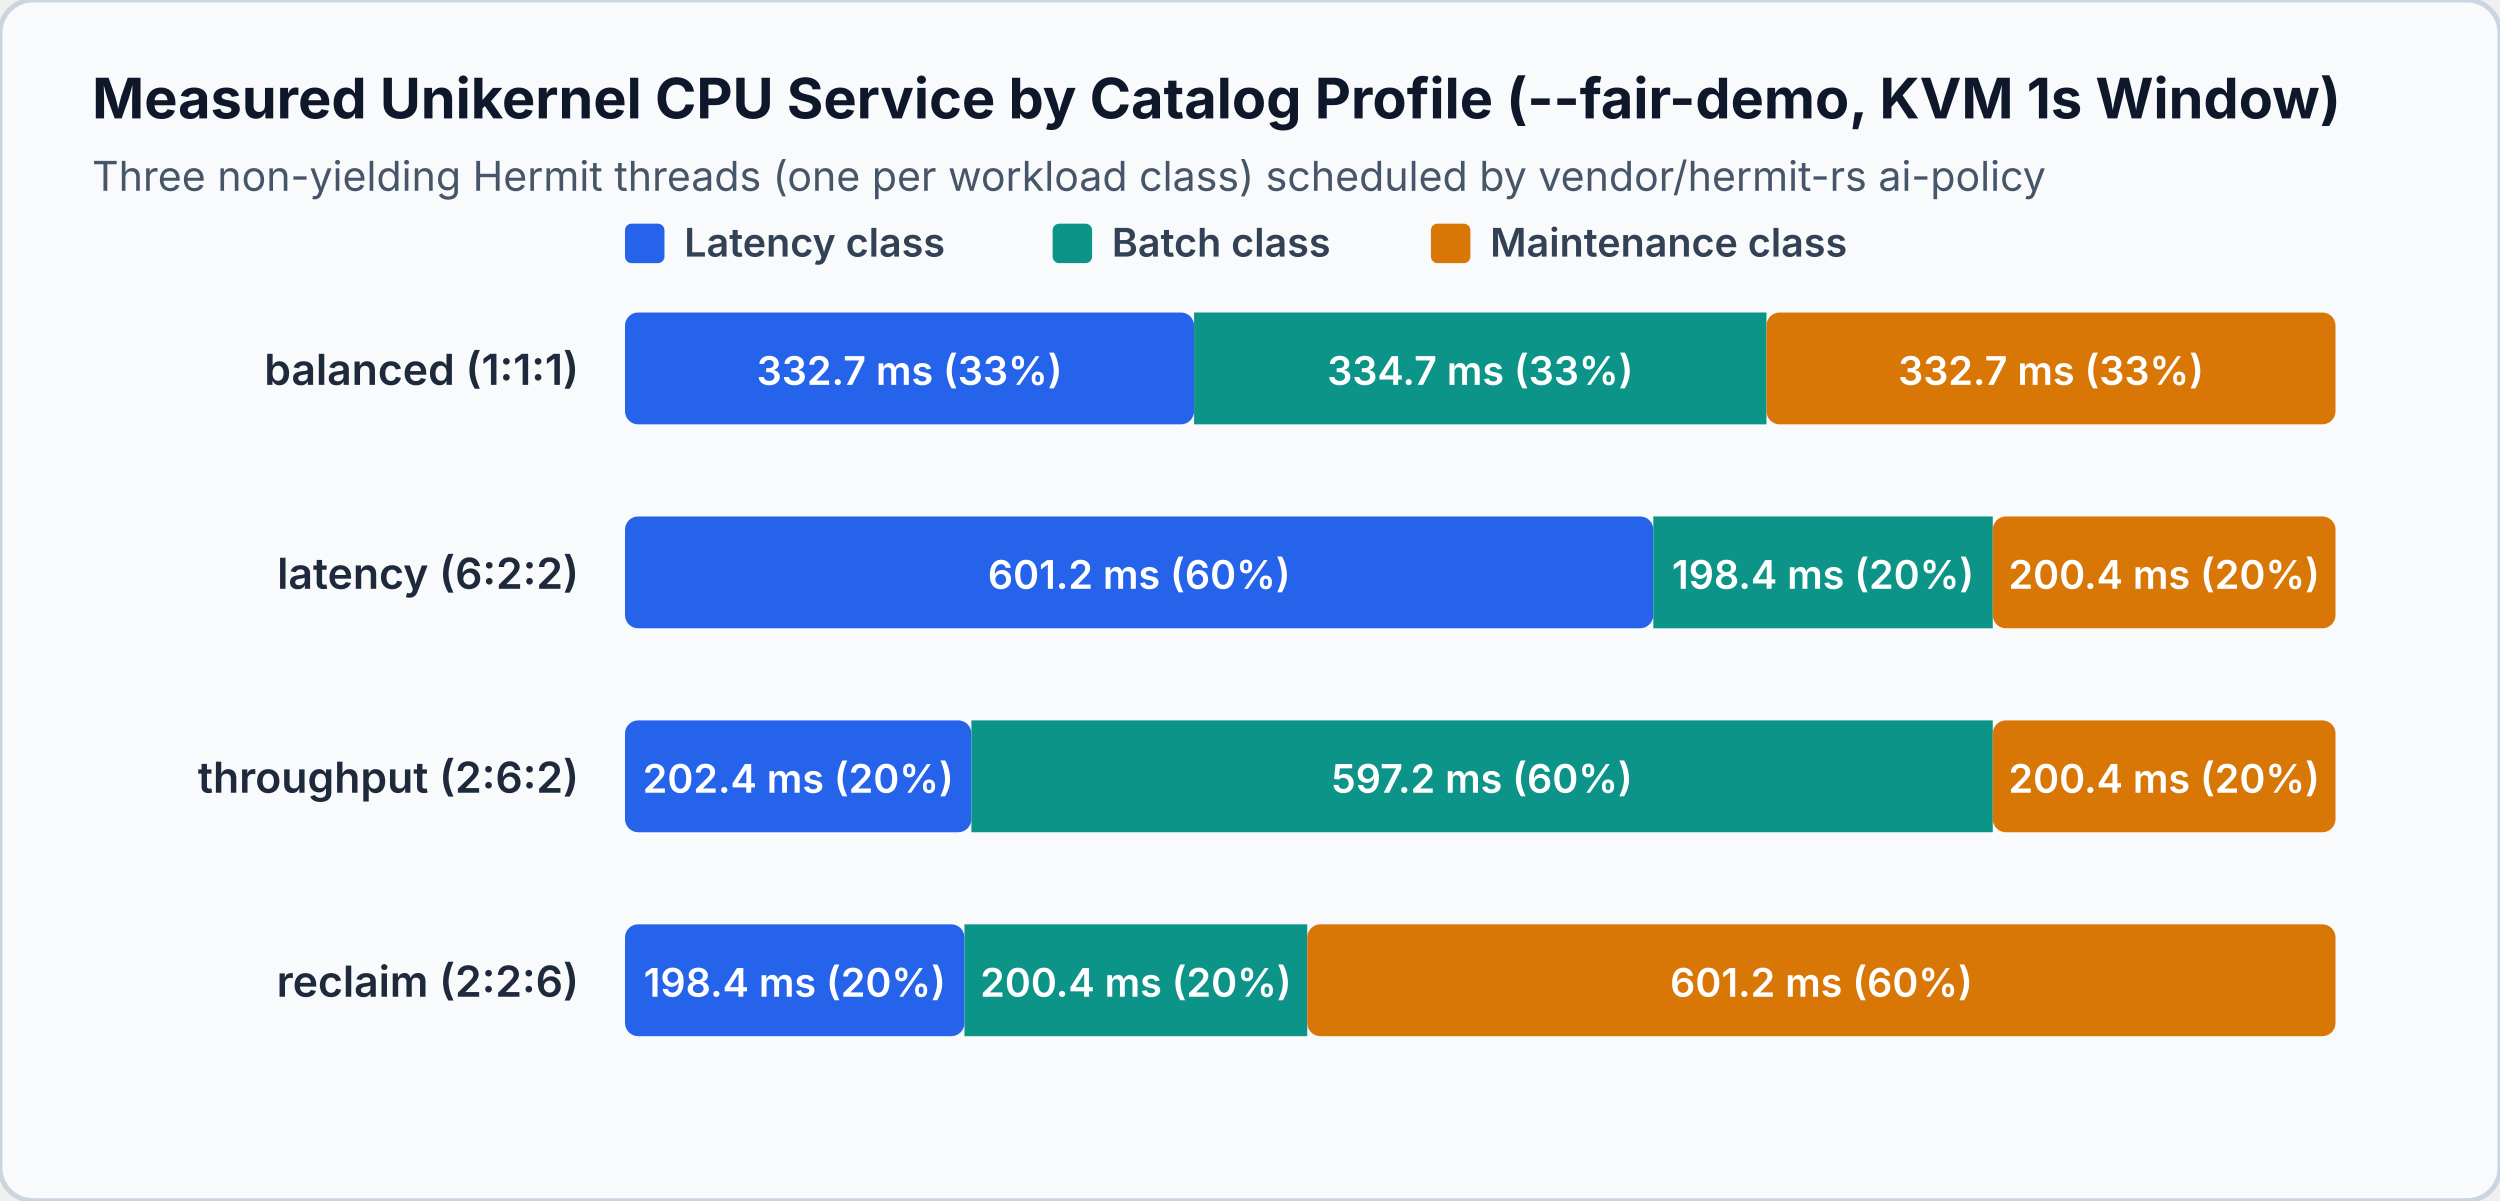
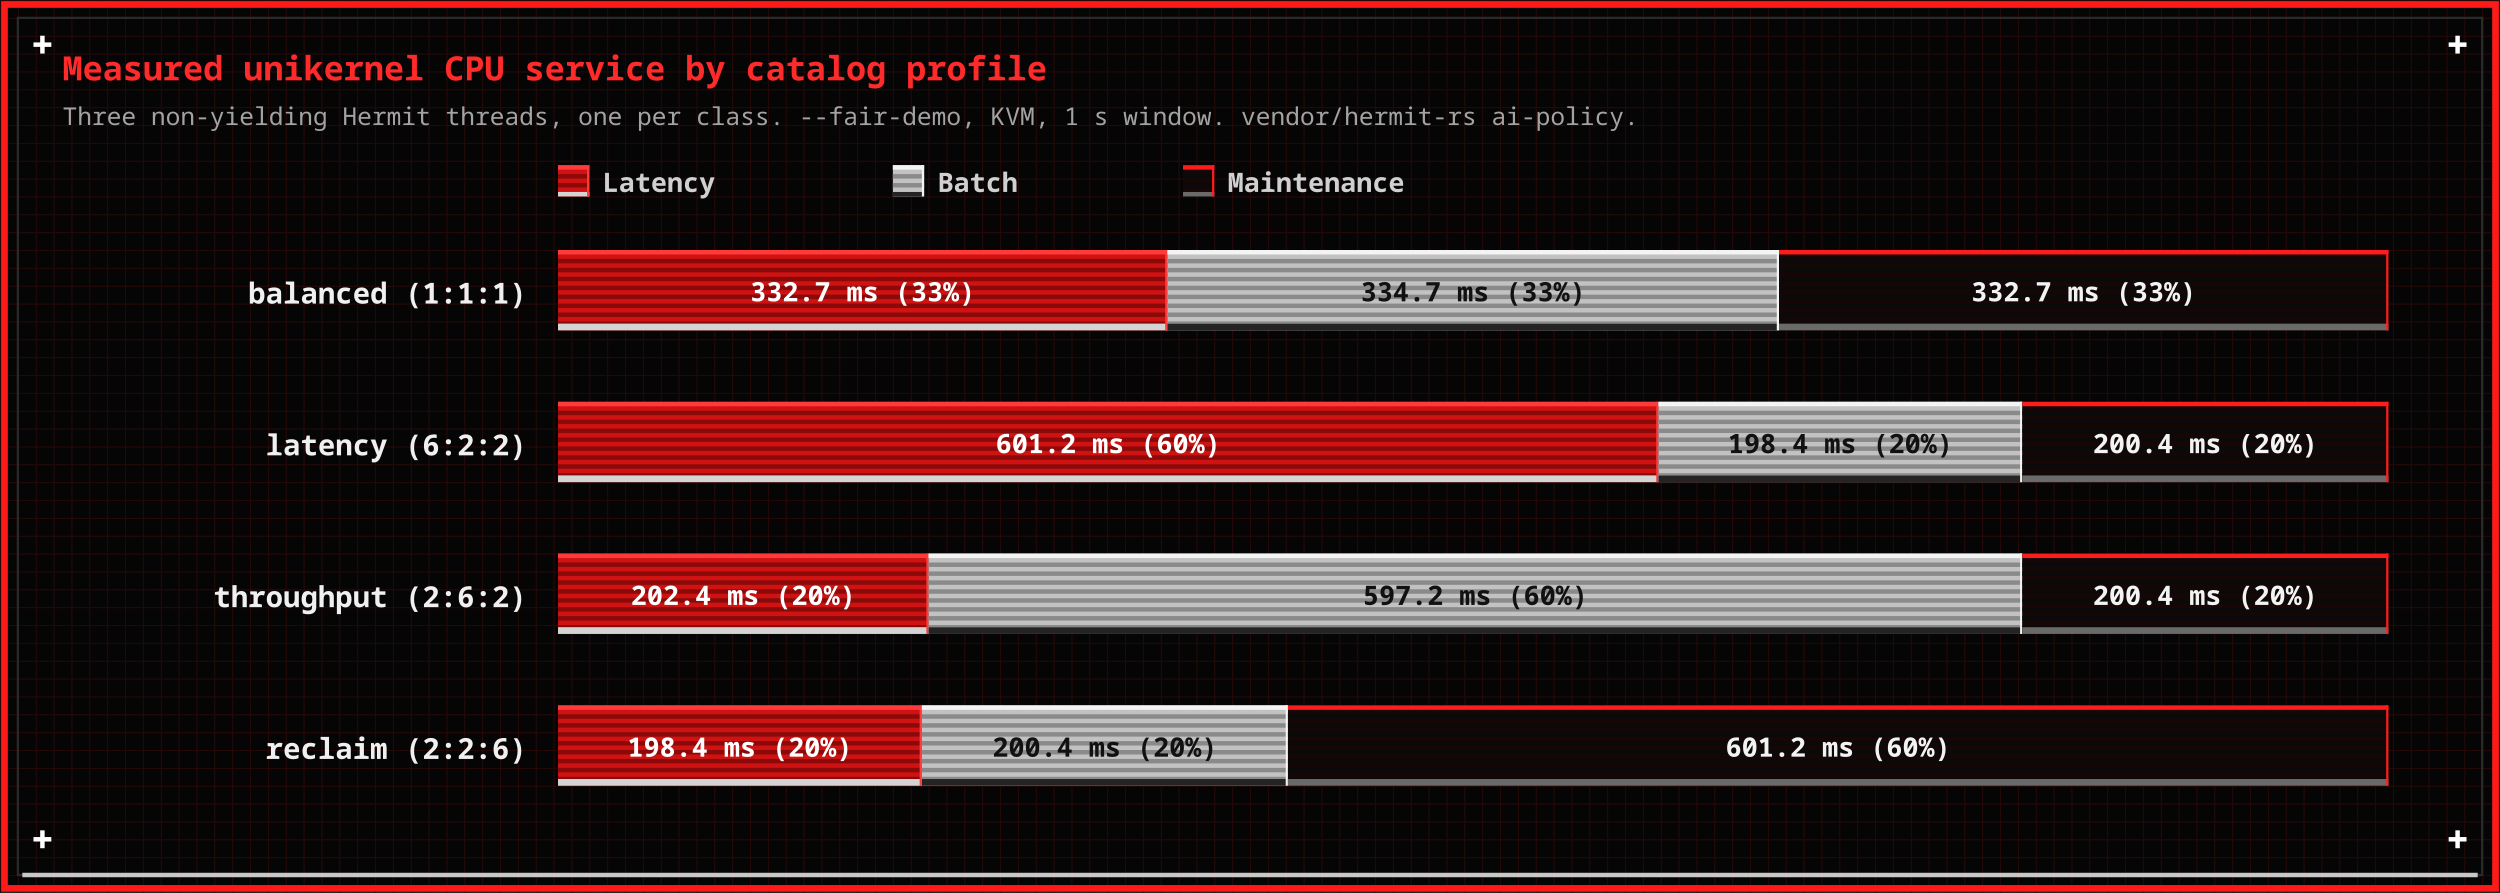
- <svg xmlns="http://www.w3.org/2000/svg" width="760" height="365" viewBox="0 0 760 365" font-family="Inter, -apple-system, BlinkMacSystemFont, Segoe UI, sans-serif">
-   <rect width="760" height="365" rx="10" fill="#f8fafc" stroke="#cbd5e1" stroke-width="1.5" />
-   <text x="28" y="36" font-size="17" font-weight="700" fill="#0f172a">Measured Unikernel CPU Service by Catalog Profile (--fair-demo, KVM 1s Window)</text>
-   <text x="28" y="58" font-size="12.5" fill="#475569">Three non-yielding Hermit threads (one per workload class) scheduled by vendor/hermit-rs ai-policy</text>
-   <g transform="translate(190, 68)">
-     <rect x="0" y="0" width="12" height="12" rx="2" fill="#2563eb" />
-     <text x="18" y="10" font-size="12" font-weight="600" fill="#334155">Latency class</text>
-     <rect x="130" y="0" width="12" height="12" rx="2" fill="#0d9488" />
-     <text x="148" y="10" font-size="12" font-weight="600" fill="#334155">Batch class</text>
-     <rect x="245" y="0" width="12" height="12" rx="2" fill="#d97706" />
-     <text x="263" y="10" font-size="12" font-weight="600" fill="#334155">Maintenance class</text>
+ <svg xmlns="http://www.w3.org/2000/svg" width="1120" height="400" viewBox="0 0 1120 400" font-family="'Noto Sans Mono', 'Liberation Mono', ui-monospace, monospace">
+   <defs>
+     <pattern id="grid" width="8" height="8" patternUnits="userSpaceOnUse">
+       <path d="M8 0 H0 V8" fill="none" stroke="#240808" stroke-width="1" />
+     </pattern>
+   </defs>
+   <rect width="1120" height="400" fill="#050505" />
+   <rect width="1120" height="400" fill="url(#grid)" />
+   <rect x="2" y="2" width="1116" height="396" fill="none" stroke="#ff1a1a" stroke-width="3" />
+   <rect x="8" y="8" width="1104" height="384" fill="none" stroke="#2a2a2a" stroke-width="1" />
+   <rect x="10" y="391" width="1100" height="2" fill="#c8c8c8" />
+   <g fill="#ffffff">
+     <rect x="18" y="16" width="2" height="8" />
+     <rect x="15" y="19" width="8" height="2" />
+     <rect x="1100" y="16" width="2" height="8" />
+     <rect x="1097" y="19" width="8" height="2" />
+     <rect x="18" y="372" width="2" height="8" />
+     <rect x="15" y="375" width="8" height="2" />
+     <rect x="1100" y="372" width="2" height="8" />
+     <rect x="1097" y="375" width="8" height="2" />
  </g>
-   <text x="176" y="117" text-anchor="end" font-size="13" font-weight="600" fill="#1e293b">balanced (1:1:1)</text>
-   <rect x="190" y="95" width="173.0" height="34" rx="4" fill="#2563eb" />
-   <rect x="363.0" y="95" width="174.0" height="34" fill="#0d9488" />
-   <rect x="537.0" y="95" width="173.0" height="34" rx="4" fill="#d97706" />
-   <text x="276.5" y="117" text-anchor="middle" font-size="12" font-weight="600" fill="#ffffff">332.7 ms (33%)</text>
-   <text x="450.0" y="117" text-anchor="middle" font-size="12" font-weight="600" fill="#ffffff">334.7 ms (33%)</text>
-   <text x="623.5" y="117" text-anchor="middle" font-size="12" font-weight="600" fill="#ffffff">332.7 ms (33%)</text>
-   <text x="176" y="179" text-anchor="end" font-size="13" font-weight="600" fill="#1e293b">latency (6:2:2)</text>
-   <rect x="190" y="157" width="312.6" height="34" rx="4" fill="#2563eb" />
-   <rect x="502.6" y="157" width="103.2" height="34" fill="#0d9488" />
-   <rect x="605.8" y="157" width="104.2" height="34" rx="4" fill="#d97706" />
-   <text x="346.3" y="179" text-anchor="middle" font-size="12" font-weight="600" fill="#ffffff">601.2 ms (60%)</text>
-   <text x="554.2" y="179" text-anchor="middle" font-size="12" font-weight="600" fill="#ffffff">198.4 ms (20%)</text>
-   <text x="657.9" y="179" text-anchor="middle" font-size="12" font-weight="600" fill="#ffffff">200.4 ms (20%)</text>
-   <text x="176" y="241" text-anchor="end" font-size="13" font-weight="600" fill="#1e293b">throughput (2:6:2)</text>
-   <rect x="190" y="219" width="105.3" height="34" rx="4" fill="#2563eb" />
-   <rect x="295.3" y="219" width="310.5" height="34" fill="#0d9488" />
-   <rect x="605.8" y="219" width="104.2" height="34" rx="4" fill="#d97706" />
-   <text x="242.65" y="241" text-anchor="middle" font-size="12" font-weight="600" fill="#ffffff">202.4 ms (20%)</text>
-   <text x="450.55" y="241" text-anchor="middle" font-size="12" font-weight="600" fill="#ffffff">597.2 ms (60%)</text>
-   <text x="657.9" y="241" text-anchor="middle" font-size="12" font-weight="600" fill="#ffffff">200.4 ms (20%)</text>
-   <text x="176" y="303" text-anchor="end" font-size="13" font-weight="600" fill="#1e293b">reclaim (2:2:6)</text>
-   <rect x="190" y="281" width="103.2" height="34" rx="4" fill="#2563eb" />
-   <rect x="293.2" y="281" width="104.2" height="34" fill="#0d9488" />
-   <rect x="397.4" y="281" width="312.6" height="34" rx="4" fill="#d97706" />
-   <text x="241.6" y="303" text-anchor="middle" font-size="12" font-weight="600" fill="#ffffff">198.4 ms (20%)</text>
-   <text x="345.3" y="303" text-anchor="middle" font-size="12" font-weight="600" fill="#ffffff">200.4 ms (20%)</text>
-   <text x="553.7" y="303" text-anchor="middle" font-size="12" font-weight="600" fill="#ffffff">601.2 ms (60%)</text>
+   <text x="28" y="36" text-anchor="start" font-size="15" font-weight="800" fill="#ff2a2a">Measured unikernel CPU service by catalog profile</text>
+   <text x="28" y="56" text-anchor="start" font-size="11" font-weight="500" fill="#a3a3a3">Three non-yielding Hermit threads, one per class. --fair-demo, KVM, 1 s window. vendor/hermit-rs ai-policy.</text>
+   <rect x="250" y="74" width="14" height="14" fill="#d01212" />
+   <rect x="250" y="78" width="14" height="2" fill="#8a0a0a" />
+   <rect x="250" y="82" width="14" height="2" fill="#8a0a0a" />
+   <rect x="250" y="74" width="14" height="2" fill="#ff3a3a" />
+   <rect x="250" y="86" width="14" height="2" fill="#d4d4d4" />
+   <rect x="263" y="74" width="1" height="14" fill="#ff3a3a" />
+   <text x="270" y="86" text-anchor="start" font-size="12" font-weight="600" fill="#d0d0d0">Latency</text>
+   <rect x="400" y="74" width="14" height="14" fill="#c2c2c2" />
+   <rect x="400" y="78" width="14" height="2" fill="#8a8a8a" />
+   <rect x="400" y="82" width="14" height="2" fill="#8a8a8a" />
+   <rect x="400" y="74" width="14" height="2" fill="#f4f4f4" />
+   <rect x="400" y="86" width="14" height="2" fill="#242424" />
+   <rect x="413" y="74" width="1" height="14" fill="#f4f4f4" />
+   <text x="420" y="86" text-anchor="start" font-size="12" font-weight="600" fill="#d0d0d0">Batch</text>
+   <rect x="530" y="74" width="14" height="14" fill="#160606" />
+   <rect x="530" y="78" width="14" height="2" fill="#0a0a0a" />
+   <rect x="530" y="82" width="14" height="2" fill="#0a0a0a" />
+   <rect x="530" y="74" width="14" height="2" fill="#ff1c1c" />
+   <rect x="530" y="86" width="14" height="2" fill="#6a6a6a" />
+   <rect x="543" y="74" width="1" height="14" fill="#ff1c1c" />
+   <text x="550" y="86" text-anchor="start" font-size="12" font-weight="600" fill="#d0d0d0">Maintenance</text>
+   <text x="236" y="136" text-anchor="end" font-size="13" font-weight="700" fill="#f0f0f0">balanced (1:1:1)</text>
+   <rect x="250" y="112" width="273" height="36" fill="#d01212" />
+   <rect x="250" y="116" width="273" height="2" fill="#8a0a0a" />
+   <rect x="250" y="120" width="273" height="2" fill="#8a0a0a" />
+   <rect x="250" y="124" width="273" height="2" fill="#8a0a0a" />
+   <rect x="250" y="128" width="273" height="2" fill="#8a0a0a" />
+   <rect x="250" y="132" width="273" height="2" fill="#8a0a0a" />
+   <rect x="250" y="136" width="273" height="2" fill="#8a0a0a" />
+   <rect x="250" y="140" width="273" height="2" fill="#8a0a0a" />
+   <rect x="250" y="144" width="273" height="1" fill="#8a0a0a" />
+   <rect x="250" y="112" width="273" height="2" fill="#ff3a3a" />
+   <rect x="250" y="145" width="273" height="3" fill="#d4d4d4" />
+   <rect x="522" y="112" width="1" height="36" fill="#ff3a3a" />
+   <text x="386.5" y="135" text-anchor="middle" font-size="12" font-weight="700" fill="#ffffff">332.7 ms (33%)</text>
+   <rect x="523" y="112" width="274" height="36" fill="#c2c2c2" />
+   <rect x="523" y="116" width="274" height="2" fill="#8a8a8a" />
+   <rect x="523" y="120" width="274" height="2" fill="#8a8a8a" />
+   <rect x="523" y="124" width="274" height="2" fill="#8a8a8a" />
+   <rect x="523" y="128" width="274" height="2" fill="#8a8a8a" />
+   <rect x="523" y="132" width="274" height="2" fill="#8a8a8a" />
+   <rect x="523" y="136" width="274" height="2" fill="#8a8a8a" />
+   <rect x="523" y="140" width="274" height="2" fill="#8a8a8a" />
+   <rect x="523" y="144" width="274" height="1" fill="#8a8a8a" />
+   <rect x="523" y="112" width="274" height="2" fill="#f4f4f4" />
+   <rect x="523" y="145" width="274" height="3" fill="#242424" />
+   <rect x="796" y="112" width="1" height="36" fill="#f4f4f4" />
+   <text x="660.0" y="135" text-anchor="middle" font-size="12" font-weight="700" fill="#111111">334.7 ms (33%)</text>
+   <rect x="797" y="112" width="273" height="36" fill="#160606" />
+   <rect x="797" y="116" width="273" height="2" fill="#0a0a0a" />
+   <rect x="797" y="120" width="273" height="2" fill="#0a0a0a" />
+   <rect x="797" y="124" width="273" height="2" fill="#0a0a0a" />
+   <rect x="797" y="128" width="273" height="2" fill="#0a0a0a" />
+   <rect x="797" y="132" width="273" height="2" fill="#0a0a0a" />
+   <rect x="797" y="136" width="273" height="2" fill="#0a0a0a" />
+   <rect x="797" y="140" width="273" height="2" fill="#0a0a0a" />
+   <rect x="797" y="144" width="273" height="1" fill="#0a0a0a" />
+   <rect x="797" y="112" width="273" height="2" fill="#ff1c1c" />
+   <rect x="797" y="145" width="273" height="3" fill="#6a6a6a" />
+   <rect x="1069" y="112" width="1" height="36" fill="#ff1c1c" />
+   <text x="933.5" y="135" text-anchor="middle" font-size="12" font-weight="700" fill="#f3f3f3">332.7 ms (33%)</text>
+   <text x="236" y="204" text-anchor="end" font-size="13" font-weight="700" fill="#f0f0f0">latency (6:2:2)</text>
+   <rect x="250" y="180" width="493" height="36" fill="#d01212" />
+   <rect x="250" y="184" width="493" height="2" fill="#8a0a0a" />
+   <rect x="250" y="188" width="493" height="2" fill="#8a0a0a" />
+   <rect x="250" y="192" width="493" height="2" fill="#8a0a0a" />
+   <rect x="250" y="196" width="493" height="2" fill="#8a0a0a" />
+   <rect x="250" y="200" width="493" height="2" fill="#8a0a0a" />
+   <rect x="250" y="204" width="493" height="2" fill="#8a0a0a" />
+   <rect x="250" y="208" width="493" height="2" fill="#8a0a0a" />
+   <rect x="250" y="212" width="493" height="1" fill="#8a0a0a" />
+   <rect x="250" y="180" width="493" height="2" fill="#ff3a3a" />
+   <rect x="250" y="213" width="493" height="3" fill="#d4d4d4" />
+   <rect x="742" y="180" width="1" height="36" fill="#ff3a3a" />
+   <text x="496.5" y="203" text-anchor="middle" font-size="12" font-weight="700" fill="#ffffff">601.2 ms (60%)</text>
+   <rect x="743" y="180" width="163" height="36" fill="#c2c2c2" />
+   <rect x="743" y="184" width="163" height="2" fill="#8a8a8a" />
+   <rect x="743" y="188" width="163" height="2" fill="#8a8a8a" />
+   <rect x="743" y="192" width="163" height="2" fill="#8a8a8a" />
+   <rect x="743" y="196" width="163" height="2" fill="#8a8a8a" />
+   <rect x="743" y="200" width="163" height="2" fill="#8a8a8a" />
+   <rect x="743" y="204" width="163" height="2" fill="#8a8a8a" />
+   <rect x="743" y="208" width="163" height="2" fill="#8a8a8a" />
+   <rect x="743" y="212" width="163" height="1" fill="#8a8a8a" />
+   <rect x="743" y="180" width="163" height="2" fill="#f4f4f4" />
+   <rect x="743" y="213" width="163" height="3" fill="#242424" />
+   <rect x="905" y="180" width="1" height="36" fill="#f4f4f4" />
+   <text x="824.5" y="203" text-anchor="middle" font-size="12" font-weight="700" fill="#111111">198.4 ms (20%)</text>
+   <rect x="906" y="180" width="164" height="36" fill="#160606" />
+   <rect x="906" y="184" width="164" height="2" fill="#0a0a0a" />
+   <rect x="906" y="188" width="164" height="2" fill="#0a0a0a" />
+   <rect x="906" y="192" width="164" height="2" fill="#0a0a0a" />
+   <rect x="906" y="196" width="164" height="2" fill="#0a0a0a" />
+   <rect x="906" y="200" width="164" height="2" fill="#0a0a0a" />
+   <rect x="906" y="204" width="164" height="2" fill="#0a0a0a" />
+   <rect x="906" y="208" width="164" height="2" fill="#0a0a0a" />
+   <rect x="906" y="212" width="164" height="1" fill="#0a0a0a" />
+   <rect x="906" y="180" width="164" height="2" fill="#ff1c1c" />
+   <rect x="906" y="213" width="164" height="3" fill="#6a6a6a" />
+   <rect x="1069" y="180" width="1" height="36" fill="#ff1c1c" />
+   <text x="988.0" y="203" text-anchor="middle" font-size="12" font-weight="700" fill="#f3f3f3">200.4 ms (20%)</text>
+   <text x="236" y="272" text-anchor="end" font-size="13" font-weight="700" fill="#f0f0f0">throughput (2:6:2)</text>
+   <rect x="250" y="248" width="166" height="36" fill="#d01212" />
+   <rect x="250" y="252" width="166" height="2" fill="#8a0a0a" />
+   <rect x="250" y="256" width="166" height="2" fill="#8a0a0a" />
+   <rect x="250" y="260" width="166" height="2" fill="#8a0a0a" />
+   <rect x="250" y="264" width="166" height="2" fill="#8a0a0a" />
+   <rect x="250" y="268" width="166" height="2" fill="#8a0a0a" />
+   <rect x="250" y="272" width="166" height="2" fill="#8a0a0a" />
+   <rect x="250" y="276" width="166" height="2" fill="#8a0a0a" />
+   <rect x="250" y="280" width="166" height="1" fill="#8a0a0a" />
+   <rect x="250" y="248" width="166" height="2" fill="#ff3a3a" />
+   <rect x="250" y="281" width="166" height="3" fill="#d4d4d4" />
+   <rect x="415" y="248" width="1" height="36" fill="#ff3a3a" />
+   <text x="333.0" y="271" text-anchor="middle" font-size="12" font-weight="700" fill="#ffffff">202.4 ms (20%)</text>
+   <rect x="416" y="248" width="490" height="36" fill="#c2c2c2" />
+   <rect x="416" y="252" width="490" height="2" fill="#8a8a8a" />
+   <rect x="416" y="256" width="490" height="2" fill="#8a8a8a" />
+   <rect x="416" y="260" width="490" height="2" fill="#8a8a8a" />
+   <rect x="416" y="264" width="490" height="2" fill="#8a8a8a" />
+   <rect x="416" y="268" width="490" height="2" fill="#8a8a8a" />
+   <rect x="416" y="272" width="490" height="2" fill="#8a8a8a" />
+   <rect x="416" y="276" width="490" height="2" fill="#8a8a8a" />
+   <rect x="416" y="280" width="490" height="1" fill="#8a8a8a" />
+   <rect x="416" y="248" width="490" height="2" fill="#f4f4f4" />
+   <rect x="416" y="281" width="490" height="3" fill="#242424" />
+   <rect x="905" y="248" width="1" height="36" fill="#f4f4f4" />
+   <text x="661.0" y="271" text-anchor="middle" font-size="12" font-weight="700" fill="#111111">597.2 ms (60%)</text>
+   <rect x="906" y="248" width="164" height="36" fill="#160606" />
+   <rect x="906" y="252" width="164" height="2" fill="#0a0a0a" />
+   <rect x="906" y="256" width="164" height="2" fill="#0a0a0a" />
+   <rect x="906" y="260" width="164" height="2" fill="#0a0a0a" />
+   <rect x="906" y="264" width="164" height="2" fill="#0a0a0a" />
+   <rect x="906" y="268" width="164" height="2" fill="#0a0a0a" />
+   <rect x="906" y="272" width="164" height="2" fill="#0a0a0a" />
+   <rect x="906" y="276" width="164" height="2" fill="#0a0a0a" />
+   <rect x="906" y="280" width="164" height="1" fill="#0a0a0a" />
+   <rect x="906" y="248" width="164" height="2" fill="#ff1c1c" />
+   <rect x="906" y="281" width="164" height="3" fill="#6a6a6a" />
+   <rect x="1069" y="248" width="1" height="36" fill="#ff1c1c" />
+   <text x="988.0" y="271" text-anchor="middle" font-size="12" font-weight="700" fill="#f3f3f3">200.4 ms (20%)</text>
+   <text x="236" y="340" text-anchor="end" font-size="13" font-weight="700" fill="#f0f0f0">reclaim (2:2:6)</text>
+   <rect x="250" y="316" width="163" height="36" fill="#d01212" />
+   <rect x="250" y="320" width="163" height="2" fill="#8a0a0a" />
+   <rect x="250" y="324" width="163" height="2" fill="#8a0a0a" />
+   <rect x="250" y="328" width="163" height="2" fill="#8a0a0a" />
+   <rect x="250" y="332" width="163" height="2" fill="#8a0a0a" />
+   <rect x="250" y="336" width="163" height="2" fill="#8a0a0a" />
+   <rect x="250" y="340" width="163" height="2" fill="#8a0a0a" />
+   <rect x="250" y="344" width="163" height="2" fill="#8a0a0a" />
+   <rect x="250" y="348" width="163" height="1" fill="#8a0a0a" />
+   <rect x="250" y="316" width="163" height="2" fill="#ff3a3a" />
+   <rect x="250" y="349" width="163" height="3" fill="#d4d4d4" />
+   <rect x="412" y="316" width="1" height="36" fill="#ff3a3a" />
+   <text x="331.5" y="339" text-anchor="middle" font-size="12" font-weight="700" fill="#ffffff">198.4 ms (20%)</text>
+   <rect x="413" y="316" width="164" height="36" fill="#c2c2c2" />
+   <rect x="413" y="320" width="164" height="2" fill="#8a8a8a" />
+   <rect x="413" y="324" width="164" height="2" fill="#8a8a8a" />
+   <rect x="413" y="328" width="164" height="2" fill="#8a8a8a" />
+   <rect x="413" y="332" width="164" height="2" fill="#8a8a8a" />
+   <rect x="413" y="336" width="164" height="2" fill="#8a8a8a" />
+   <rect x="413" y="340" width="164" height="2" fill="#8a8a8a" />
+   <rect x="413" y="344" width="164" height="2" fill="#8a8a8a" />
+   <rect x="413" y="348" width="164" height="1" fill="#8a8a8a" />
+   <rect x="413" y="316" width="164" height="2" fill="#f4f4f4" />
+   <rect x="413" y="349" width="164" height="3" fill="#242424" />
+   <rect x="576" y="316" width="1" height="36" fill="#f4f4f4" />
+   <text x="495.0" y="339" text-anchor="middle" font-size="12" font-weight="700" fill="#111111">200.4 ms (20%)</text>
+   <rect x="577" y="316" width="493" height="36" fill="#160606" />
+   <rect x="577" y="320" width="493" height="2" fill="#0a0a0a" />
+   <rect x="577" y="324" width="493" height="2" fill="#0a0a0a" />
+   <rect x="577" y="328" width="493" height="2" fill="#0a0a0a" />
+   <rect x="577" y="332" width="493" height="2" fill="#0a0a0a" />
+   <rect x="577" y="336" width="493" height="2" fill="#0a0a0a" />
+   <rect x="577" y="340" width="493" height="2" fill="#0a0a0a" />
+   <rect x="577" y="344" width="493" height="2" fill="#0a0a0a" />
+   <rect x="577" y="348" width="493" height="1" fill="#0a0a0a" />
+   <rect x="577" y="316" width="493" height="2" fill="#ff1c1c" />
+   <rect x="577" y="349" width="493" height="3" fill="#6a6a6a" />
+   <rect x="1069" y="316" width="1" height="36" fill="#ff1c1c" />
+   <text x="823.5" y="339" text-anchor="middle" font-size="12" font-weight="700" fill="#f3f3f3">601.2 ms (60%)</text>
</svg>
